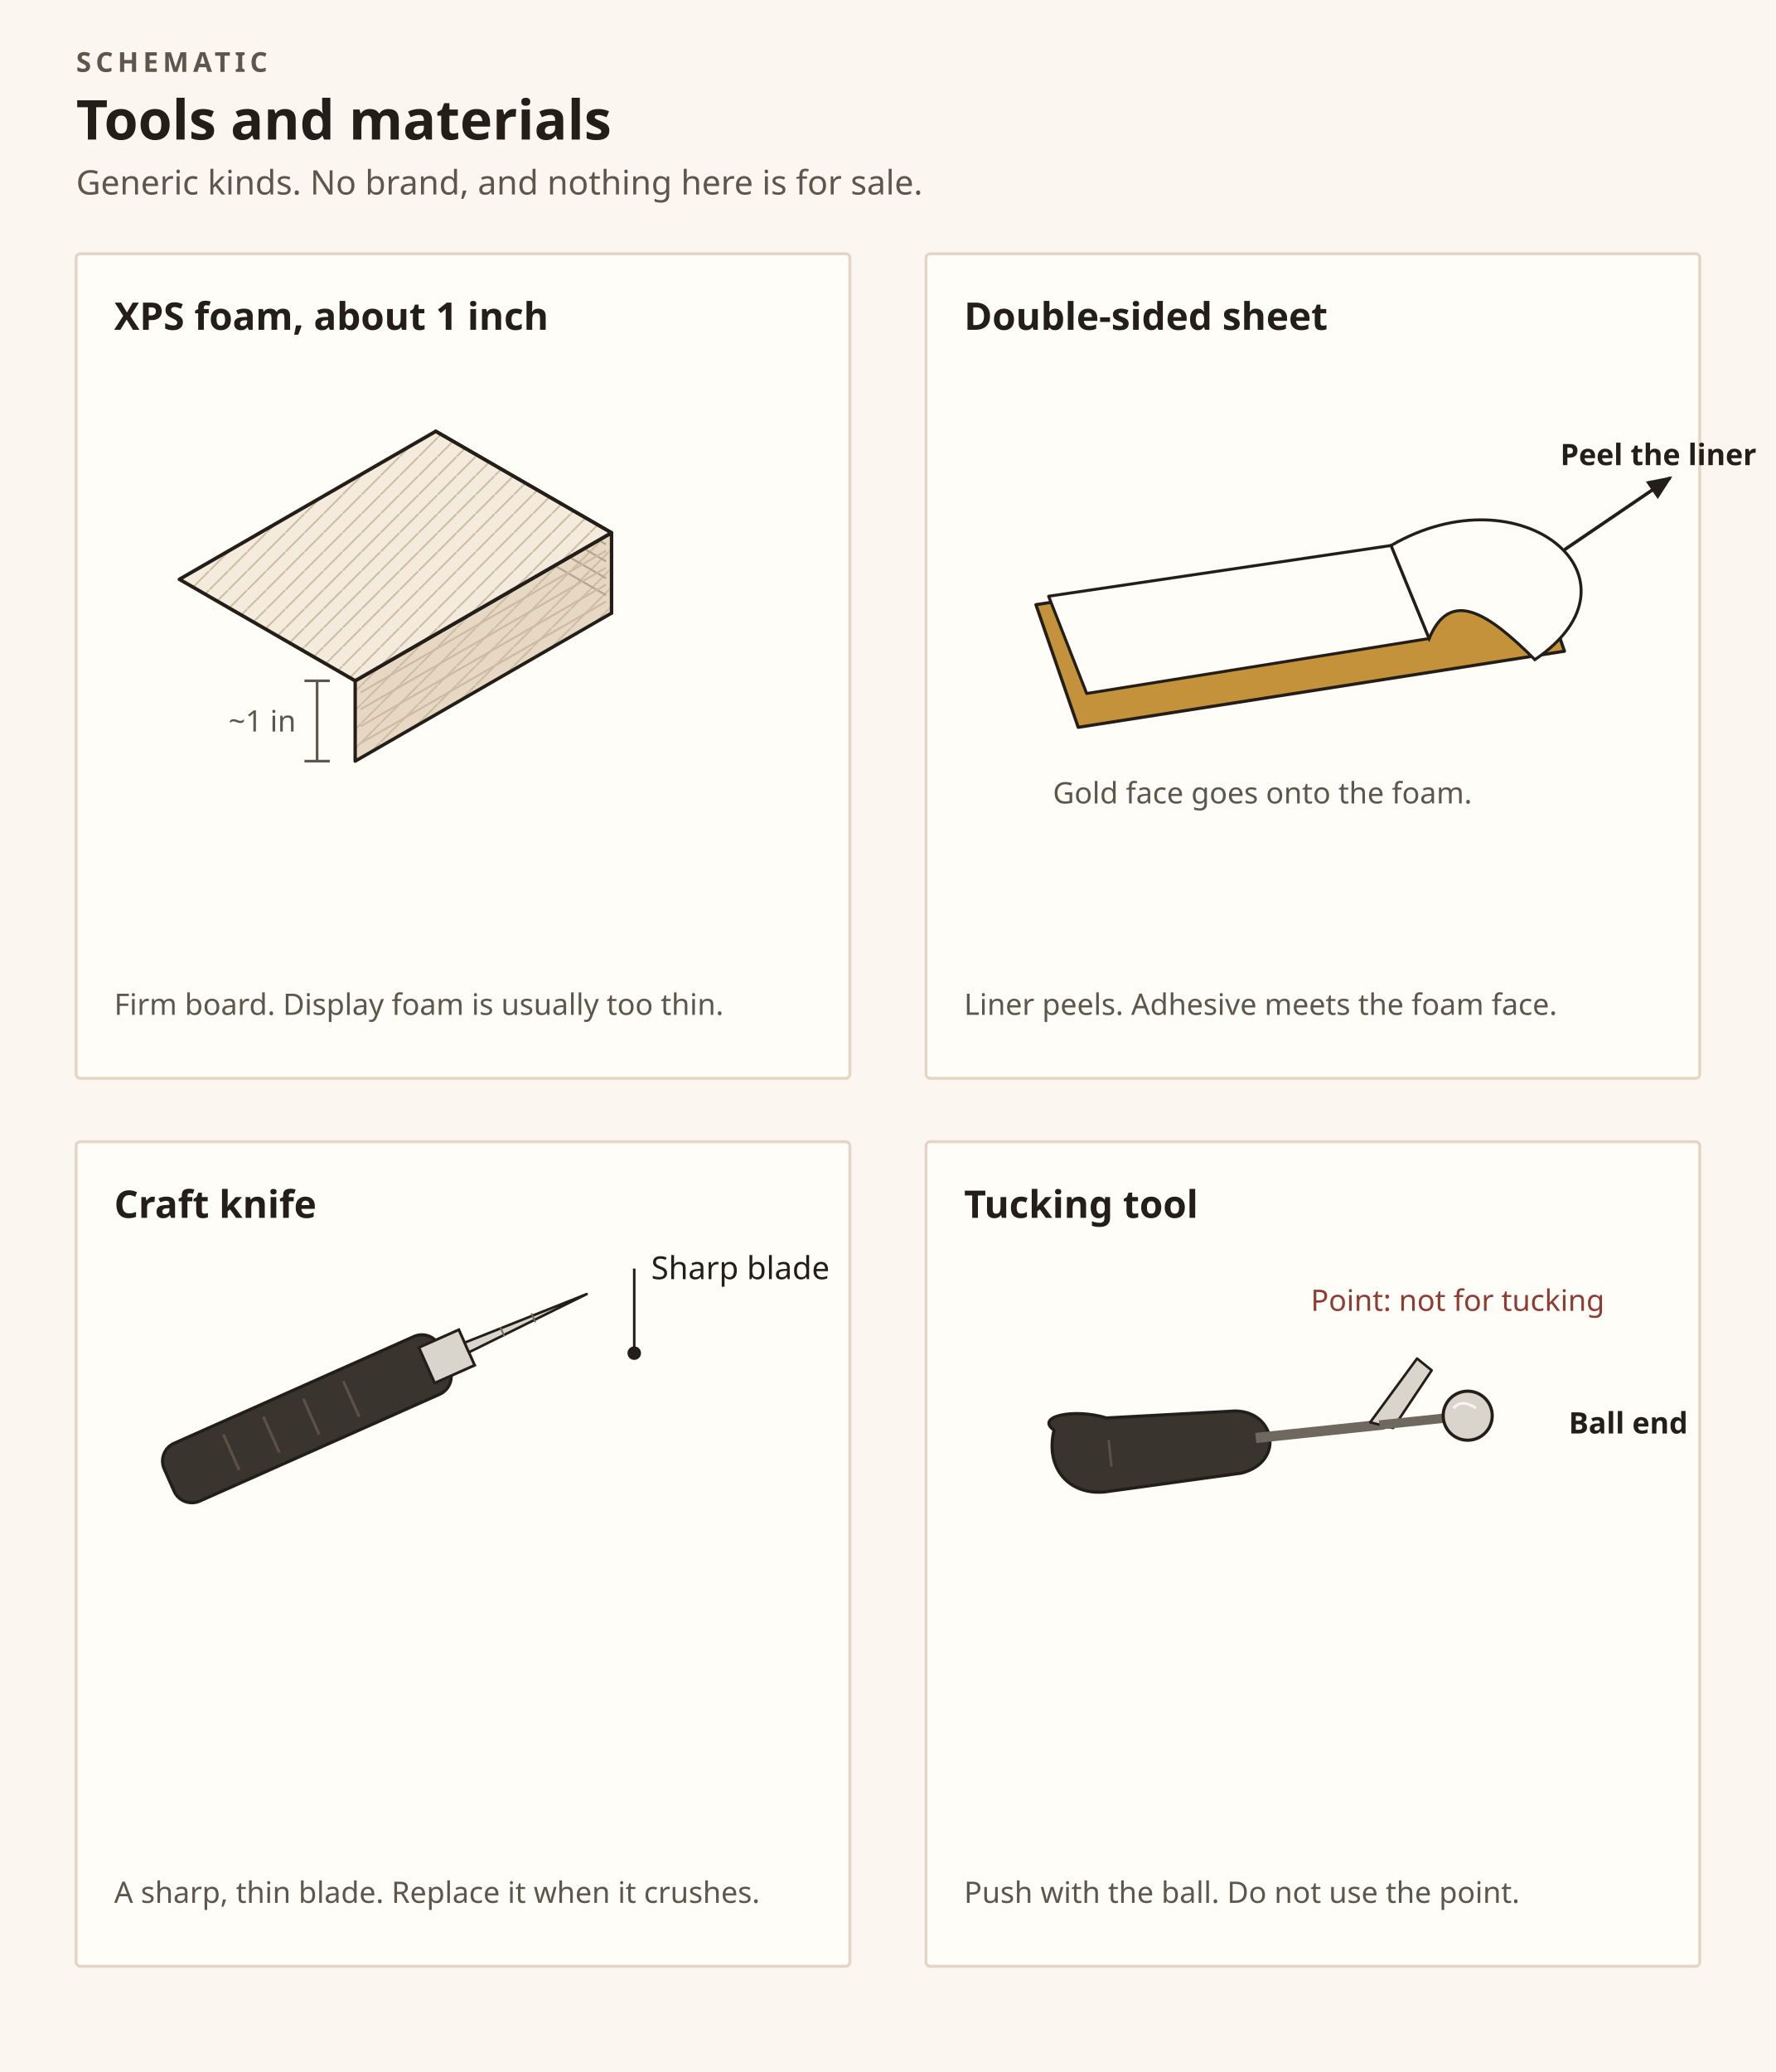
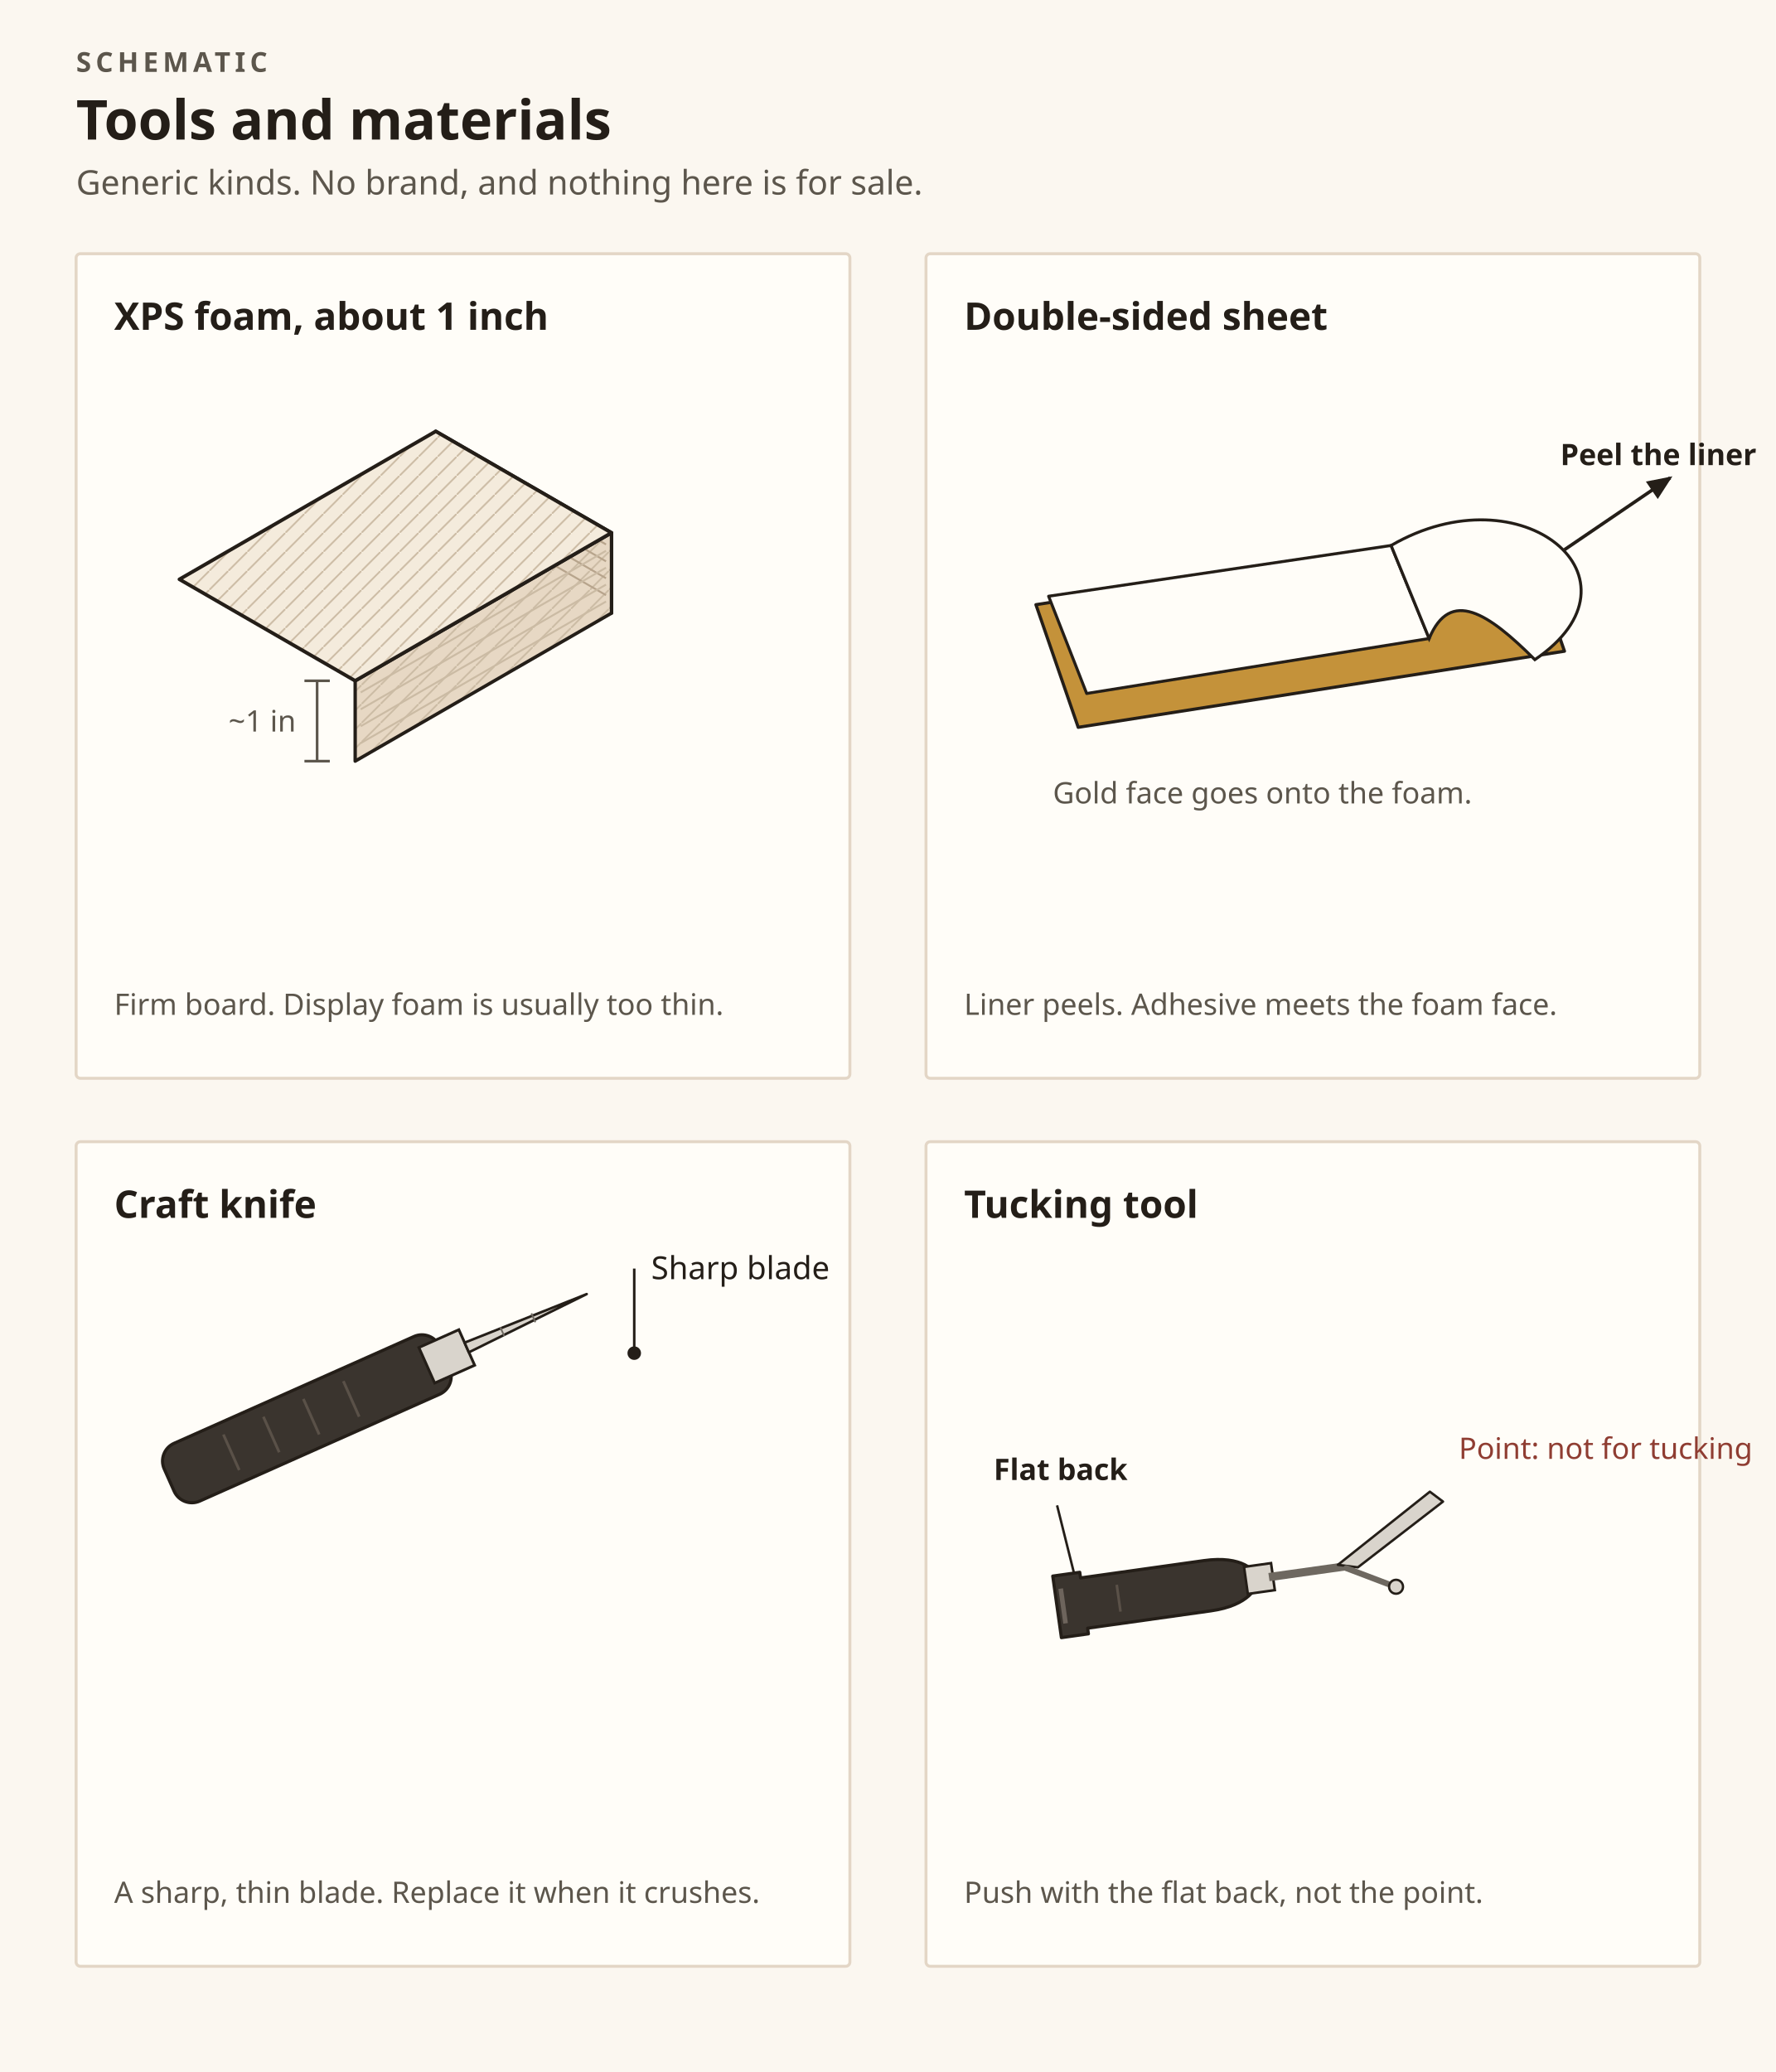
<svg xmlns="http://www.w3.org/2000/svg" viewBox="0 0 840 980" width="840" height="980" font-family="Segoe UI, system-ui, sans-serif">
  <defs>
    <pattern id="foam" patternUnits="userSpaceOnUse" width="9" height="9">
      <rect width="9" height="9" fill="#f4ebdc" />
      <path d="M0 9 L9 0" stroke="#cbbba4" stroke-width="0.8" />
    </pattern>
    <pattern id="foamSide" patternUnits="userSpaceOnUse" width="9" height="9">
      <rect width="9" height="9" fill="#e7d8c4" />
      <path d="M0 9 L9 0" stroke="#cbbba4" stroke-width="0.8" />
    </pattern>
    <pattern id="foamDark" patternUnits="userSpaceOnUse" width="9" height="9">
      <rect width="9" height="9" fill="#d9c7b0" />
      <path d="M0 9 L9 0" stroke="#b7a48c" stroke-width="0.8" />
    </pattern>
    <marker id="arr" viewBox="0 0 10 10" refX="8.2" refY="5" markerWidth="8" markerHeight="8" orient="auto">
      <path d="M0 1.1 L9.2 5 L0 8.9 Z" fill="#241e18" />
    </marker>
    <marker id="arrW" viewBox="0 0 10 10" refX="8.2" refY="5" markerWidth="8" markerHeight="8" orient="auto">
      <path d="M0 1.1 L9.2 5 L0 8.9 Z" fill="#8f3d32" />
    </marker>
    <marker id="arrR" viewBox="0 0 10 10" refX="8.2" refY="5" markerWidth="8" markerHeight="8" orient="auto">
      <path d="M0 1.1 L9.2 5 L0 8.9 Z" fill="#1a4f3c" />
    </marker>
  </defs>
  <rect width="840" height="980" fill="#fbf7f0" />
  <text x="36" y="34" fill="#5c564c" font-size="13" font-weight="700" letter-spacing="0.16em">SCHEMATIC</text>
  <text x="36" y="66" fill="#241e18" font-size="26" font-weight="700">Tools and materials</text>
  <text x="36" y="92" fill="#5c564c" font-size="16">Generic kinds. No brand, and nothing here is for sale.</text>
  <rect x="36.00" y="120.00" width="366.00" height="390.00" rx="2" fill="#fffdf8" stroke="#e3d6c6" stroke-width="1.4" />
  <text x="54.0" y="156.0" fill="#241e18" font-size="18" font-weight="700" text-anchor="start">XPS foam, about 1 inch</text>
  <text x="54.0" y="480.0" fill="#5c564c" font-size="14" font-weight="500" text-anchor="start">Firm board. Display foam is usually too thin.</text>
  <rect x="438.00" y="120.00" width="366.00" height="390.00" rx="2" fill="#fffdf8" stroke="#e3d6c6" stroke-width="1.4" />
  <text x="456.0" y="156.0" fill="#241e18" font-size="18" font-weight="700" text-anchor="start">Double-sided sheet</text>
  <text x="456.0" y="480.0" fill="#5c564c" font-size="14" font-weight="500" text-anchor="start">Liner peels. Adhesive meets the foam face.</text>
  <rect x="36.00" y="540.00" width="366.00" height="390.00" rx="2" fill="#fffdf8" stroke="#e3d6c6" stroke-width="1.4" />
  <text x="54.0" y="576.0" fill="#241e18" font-size="18" font-weight="700" text-anchor="start">Craft knife</text>
  <text x="54.0" y="900.0" fill="#5c564c" font-size="14" font-weight="500" text-anchor="start">A sharp, thin blade. Replace it when it crushes.</text>
  <rect x="438.00" y="540.00" width="366.00" height="390.00" rx="2" fill="#fffdf8" stroke="#e3d6c6" stroke-width="1.4" />
  <text x="456.0" y="576.0" fill="#241e18" font-size="18" font-weight="700" text-anchor="start">Tucking tool</text>
-   <text x="456.0" y="900.0" fill="#5c564c" font-size="14" font-weight="500" text-anchor="start">Push with the ball. Do not use the point.</text>
+   <text x="456.0" y="900.0" fill="#5c564c" font-size="14" font-weight="500" text-anchor="start">Push with the flat back, not the point.</text>
  <polygon points="289.24,290.00 206.11,242.00 206.11,204.00 289.24,252.00" fill="url(#foamDark)" stroke="#241e18" stroke-width="1.6" stroke-linejoin="round" />
  <polygon points="168.00,360.00 289.24,290.00 289.24,252.00 168.00,322.00" fill="url(#foamSide)" stroke="#241e18" stroke-width="1.6" stroke-linejoin="round" />
  <line x1="170.60" y1="351.50" x2="286.65" y2="284.50" stroke="#cbbba4" stroke-width="0.9" fill="none" />
  <line x1="286.65" y1="281.50" x2="208.70" y2="236.50" stroke="#b7a48c" stroke-width="0.9" fill="none" />
  <line x1="170.60" y1="343.50" x2="286.65" y2="276.50" stroke="#cbbba4" stroke-width="0.9" fill="none" />
  <line x1="286.65" y1="273.50" x2="208.70" y2="228.50" stroke="#b7a48c" stroke-width="0.9" fill="none" />
  <line x1="170.60" y1="335.50" x2="286.65" y2="268.50" stroke="#cbbba4" stroke-width="0.9" fill="none" />
  <line x1="286.65" y1="265.50" x2="208.70" y2="220.50" stroke="#b7a48c" stroke-width="0.9" fill="none" />
  <line x1="170.60" y1="327.50" x2="286.65" y2="260.50" stroke="#cbbba4" stroke-width="0.9" fill="none" />
  <line x1="286.65" y1="257.50" x2="208.70" y2="212.50" stroke="#b7a48c" stroke-width="0.9" fill="none" />
  <polygon points="168.00,322.00 289.24,252.00 206.11,204.00 84.86,274.00" fill="url(#foam)" stroke="#241e18" stroke-width="1.7" stroke-linejoin="round" />
  <line x1="150.00" y1="322.00" x2="150.00" y2="360.00" stroke="#5c564c" stroke-width="1.25" fill="none" />
  <line x1="144.00" y1="322.00" x2="156.00" y2="322.00" stroke="#5c564c" stroke-width="1.25" fill="none" />
  <line x1="144.00" y1="360.00" x2="156.00" y2="360.00" stroke="#5c564c" stroke-width="1.25" fill="none" />
  <text x="140.0" y="346.0" fill="#5c564c" font-size="14" font-weight="500" text-anchor="end">~1 in</text>
  <polygon points="490.00,286.00 720.00,250.00 740.00,308.00 510.00,344.00" fill="#c4923a" stroke="#241e18" stroke-width="1.5" stroke-linejoin="round" />
  <polygon points="496.00,282.00 658.00,258.00 676.00,302.00 514.00,328.00" fill="#fffdf8" stroke="#241e18" stroke-width="1.4" stroke-linejoin="round" />
  <path d="M658 258 C 720 222, 782 274, 726 312 C 704 290, 686 278, 676 302 Z" fill="#fffdf8" stroke="#241e18" stroke-width="1.4" />
  <line x1="740.00" y1="260.00" x2="790.00" y2="226.00" stroke="#241e18" stroke-width="1.6" fill="none" marker-end="url(#arr)" />
  <text x="738.0" y="220.0" fill="#241e18" font-size="14" font-weight="700" text-anchor="start">Peel the liner</text>
  <text x="498.0" y="380.0" fill="#5c564c" font-size="14" font-weight="500" text-anchor="start">Gold face goes onto the foam.</text>
  <g transform="translate(80.0 700.0) rotate(-24)">
    <rect x="0" y="-14.9" width="142.6" height="29.9" rx="9.2" fill="#3a342e" stroke="#241e18" stroke-width="1.5" />
    <line x1="32.2" y1="-9.2" x2="32.2" y2="9.2" stroke="#5a5148" stroke-width="1.3" />
    <line x1="52.9" y1="-9.2" x2="52.9" y2="9.2" stroke="#5a5148" stroke-width="1.3" />
    <line x1="73.6" y1="-9.2" x2="73.6" y2="9.2" stroke="#5a5148" stroke-width="1.3" />
    <line x1="94.3" y1="-9.2" x2="94.3" y2="9.2" stroke="#5a5148" stroke-width="1.3" />
    <rect x="133.4" y="-9.2" width="20.7" height="18.4" fill="#d9d4cc" stroke="#241e18" stroke-width="1.3" />
    <polygon points="154.1,-2.5 216.2,0 154.1,2.5" fill="#d9d4cc" stroke="#241e18" stroke-width="1.2" stroke-linejoin="round" />
    <line x1="172.5" y1="-2.3" x2="172.5" y2="2.3" stroke="#6e6860" stroke-width="0.8" />
    <line x1="188.6" y1="-2.3" x2="188.6" y2="2.3" stroke="#6e6860" stroke-width="0.8" />
  </g>
  <circle cx="300.00" cy="640.00" r="3.20" fill="#241e18" stroke="#241e18" stroke-width="0" />
  <line x1="300.00" y1="640.00" x2="300.00" y2="600.00" stroke="#241e18" stroke-width="1.2" fill="none" />
  <text x="308.0" y="605.0" fill="#241e18" font-size="15" font-weight="500" text-anchor="start">Sharp blade</text>
-   <g transform="translate(500.0 690.0) rotate(-6)">
-     <path d="M 0 -13.7 C -8.4 -21.0, 10.5 -23.1, 25.2 -16.8 L 86.1 -13.7 C 105.0 -11.6, 107.1 12.6, 86.1 15.8 L 21.0 17.9 C 4.2 17.9, -6.3 4.2, 0 -13.7 Z" fill="#3a342e" stroke="#241e18" stroke-width="1.5" stroke-linejoin="round" />
-     <line x1="25.2" y1="-6.3" x2="25.2" y2="6.3" stroke="#5a5148" stroke-width="1.2" />
-     <line x1="94.5" y1="0" x2="155.4" y2="0" stroke="#6e6860" stroke-width="4.8" stroke-linecap="butt" />
-     <polygon points="149.1,-1.7 174.3,-29.4 180.6,-23.1 159.6,2.1" fill="#d9d4cc" stroke="#241e18" stroke-width="1.2" stroke-linejoin="round" />
-     <line x1="153.3" y1="0" x2="184.8" y2="0" stroke="#6e6860" stroke-width="4.4" stroke-linecap="butt" />
-     <circle cx="195.3" cy="0" r="11.6" fill="#d9d4cc" stroke="#241e18" stroke-width="1.5" />
-     <path d="M 189.0 -4.2 Q 193.2 -8.4, 199.5 -3.2" fill="none" stroke="#f7f4ef" stroke-width="1.3" />
+   <g transform="translate(500.0 760.0) rotate(-8)">
+     <path d="M 0 -14.7 L 12.9 -14.7 L 12.9 -12.0 L 71.8 -12.0 C 90.2 -12.0, 95.7 -3.7, 95.7 0 C 95.7 3.7, 90.2 12.0, 71.8 12.0 L 12.9 12.0 L 12.9 14.7 L 0 14.7 Z" fill="#3a342e" stroke="#241e18" stroke-width="1.5" stroke-linejoin="round" />
+     <line x1="2.9" y1="-8.3" x2="2.9" y2="8.3" stroke="#6d645c" stroke-width="2.2" stroke-linecap="butt" />
+     <line x1="29.4" y1="-6.4" x2="29.4" y2="6.4" stroke="#5a5148" stroke-width="1.25" />
+     <rect x="90.2" y="-6.4" width="12.9" height="12.9" fill="#d9d4cc" stroke="#241e18" stroke-width="1.2" />
+     <line x1="101.2" y1="0" x2="139.8" y2="0" stroke="#6e6860" stroke-width="3.9" stroke-linecap="butt" />
+     <polygon points="134.3,-1.2 182.2,-29.4 187.7,-23.9 143.5,1.3" fill="#d9d4cc" stroke="#241e18" stroke-width="1.15" stroke-linejoin="round" />
+     <line x1="138.0" y1="0.9" x2="156.4" y2="11.0" stroke="#6e6860" stroke-width="2.8" stroke-linecap="round" />
+     <circle cx="160.1" cy="12.9" r="3.3" fill="#d9d4cc" stroke="#241e18" stroke-width="1.1" />
  </g>
-   <text x="742.0" y="678.0" fill="#241e18" font-size="14" font-weight="700" text-anchor="start">Ball end</text>
-   <text x="620.0" y="620.0" fill="#8f3d32" font-size="14" font-weight="500" text-anchor="start">Point: not for tucking</text>
+   <text x="470.0" y="700.0" fill="#241e18" font-size="14" font-weight="700" text-anchor="start">Flat back</text>
+   <line x1="500.00" y1="712.00" x2="508.00" y2="744.00" stroke="#241e18" stroke-width="1.15" fill="none" />
+   <text x="690.0" y="690.0" fill="#8f3d32" font-size="14" font-weight="500" text-anchor="start">Point: not for tucking</text>
</svg>
